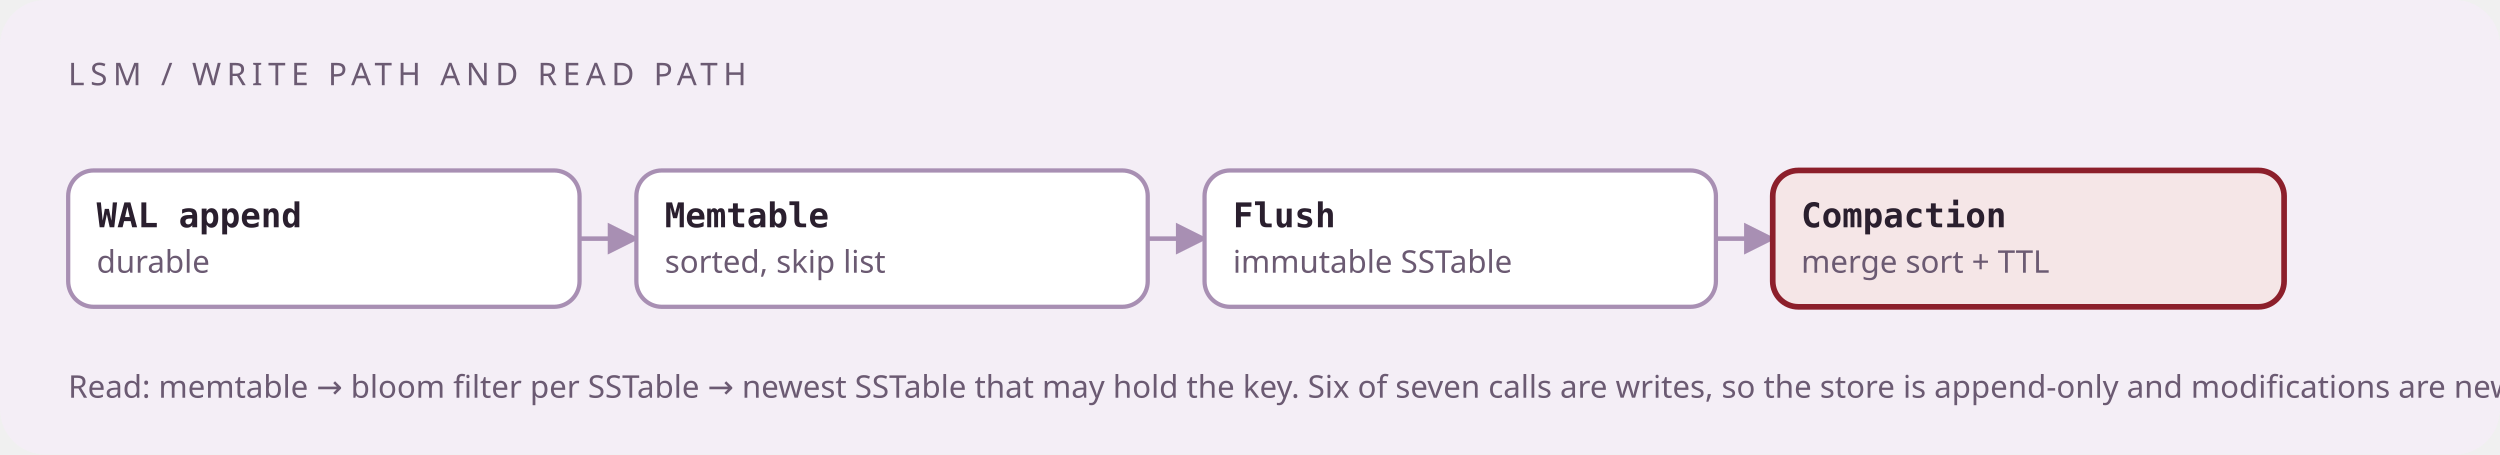
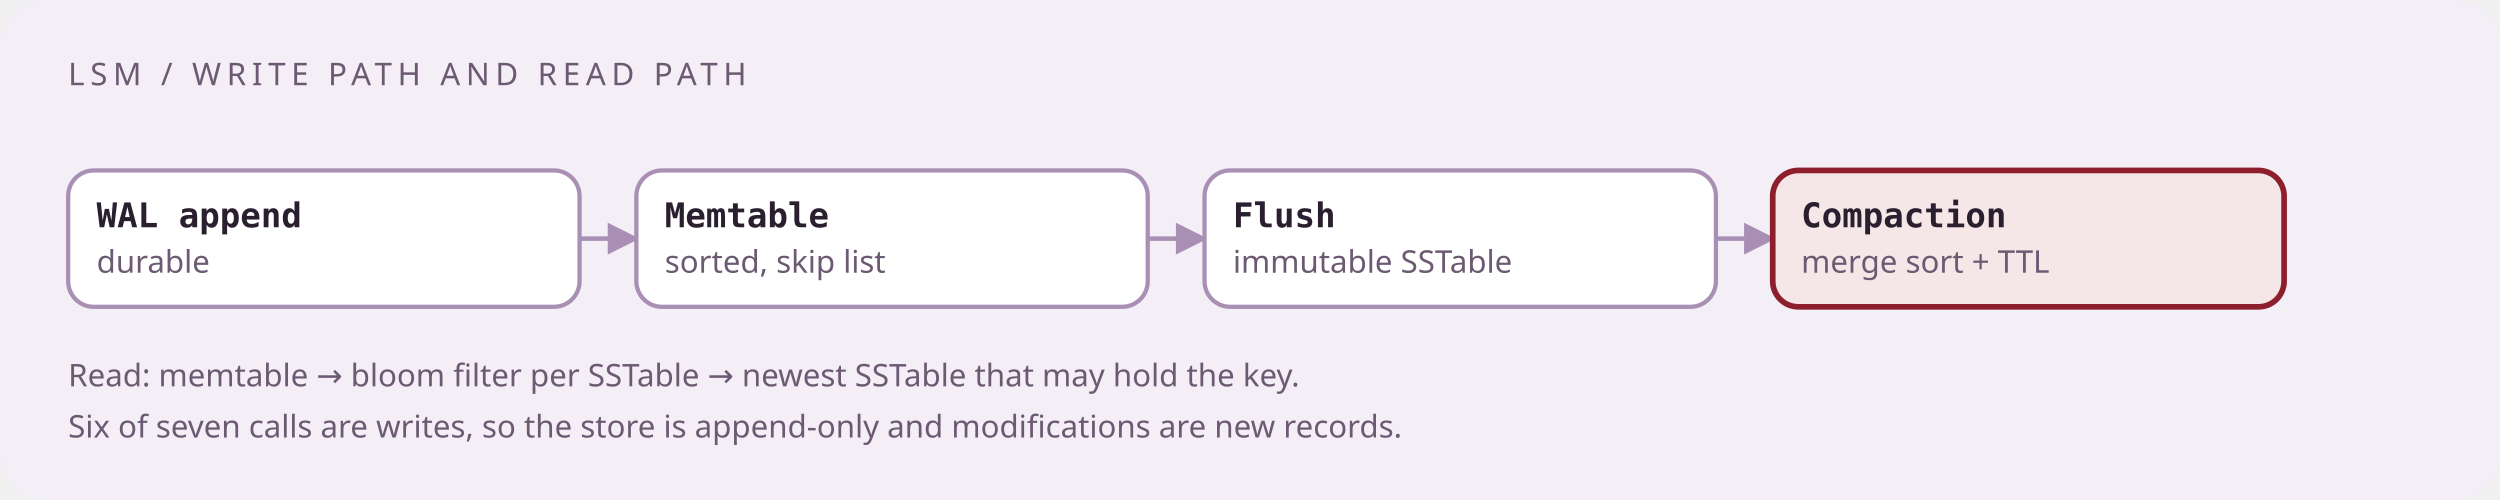
- <svg xmlns="http://www.w3.org/2000/svg" viewBox="0 0 880 160" role="img" aria-labelledby="t d">
+ <svg xmlns="http://www.w3.org/2000/svg" viewBox="0 0 880 176" role="img" aria-labelledby="t d">
  <style>text{font-family:ui-sans-serif,system-ui,sans-serif;fill:#2a1f2e}.l{font-size:11px;fill:#6b5a72}.m{font:700 12px ui-monospace,monospace}.s{font-size:11px}.box{fill:#ffffff;stroke:#a88fb3;stroke-width:1.5}.hot{fill:#f5e6e7;stroke:#8c1f2b;stroke-width:2}.ar{stroke:#a88fb3;stroke-width:1.6;fill:none;marker-end:url(#a)}.dash{stroke-dasharray:4 4}</style>
  <defs>
    <marker id="a" viewBox="0 0 10 10" refX="9" refY="5" markerWidth="7" markerHeight="7" orient="auto">
      <path d="M0 0L10 5L0 10z" fill="#a88fb3" />
    </marker>
  </defs>
-   <rect width="880" height="160" rx="16" fill="#f4eef6" />
+   <rect width="880" height="176" rx="16" fill="#f4eef6" />
  <text class="l" x="24" y="30" letter-spacing="2">LSM / WRITE PATH AND READ PATH</text>
  <rect class="box" x="24" y="60" width="180" height="48" rx="9" />
  <text class="m" x="34" y="80">WAL append</text>
  <text class="l" x="34" y="96">durable</text>
-   <path class="ar" d="M204 84L224 84" />
+   <path class="ar" d="M204 84.0L224 84.0" />
  <rect class="box" x="224" y="60" width="180" height="48" rx="9" />
  <text class="m" x="234" y="80">Memtable</text>
  <text class="l" x="234" y="96">sorted, skip list</text>
-   <path class="ar" d="M404 84L424 84" />
+   <path class="ar" d="M404 84.0L424 84.0" />
  <rect class="box" x="424" y="60" width="180" height="48" rx="9" />
  <text class="m" x="434" y="80">Flush</text>
  <text class="l" x="434" y="96">immutable SSTable</text>
-   <path class="ar" d="M604 84L624 84" />
+   <path class="ar" d="M604 84.0L624 84.0" />
  <rect class="hot" x="624" y="60" width="180" height="48" rx="9" />
  <text class="m" x="634" y="80">Compaction</text>
  <text class="l" x="634" y="96">merge sort + TTL</text>
-   <text class="l" x="24" y="140">Read: memtable → bloom filter per SSTable → newest SSTable that may hold the key. Six of seven calls are writes, so the store is append-only and modifications are new records.</text>
+   <text class="l" x="24" y="136">Read: memtable → bloom filter per SSTable → newest SSTable that may hold the key.</text>
+   <text class="l" x="24" y="154">Six of seven calls are writes, so the store is append-only and modifications are new records.</text>
</svg>
